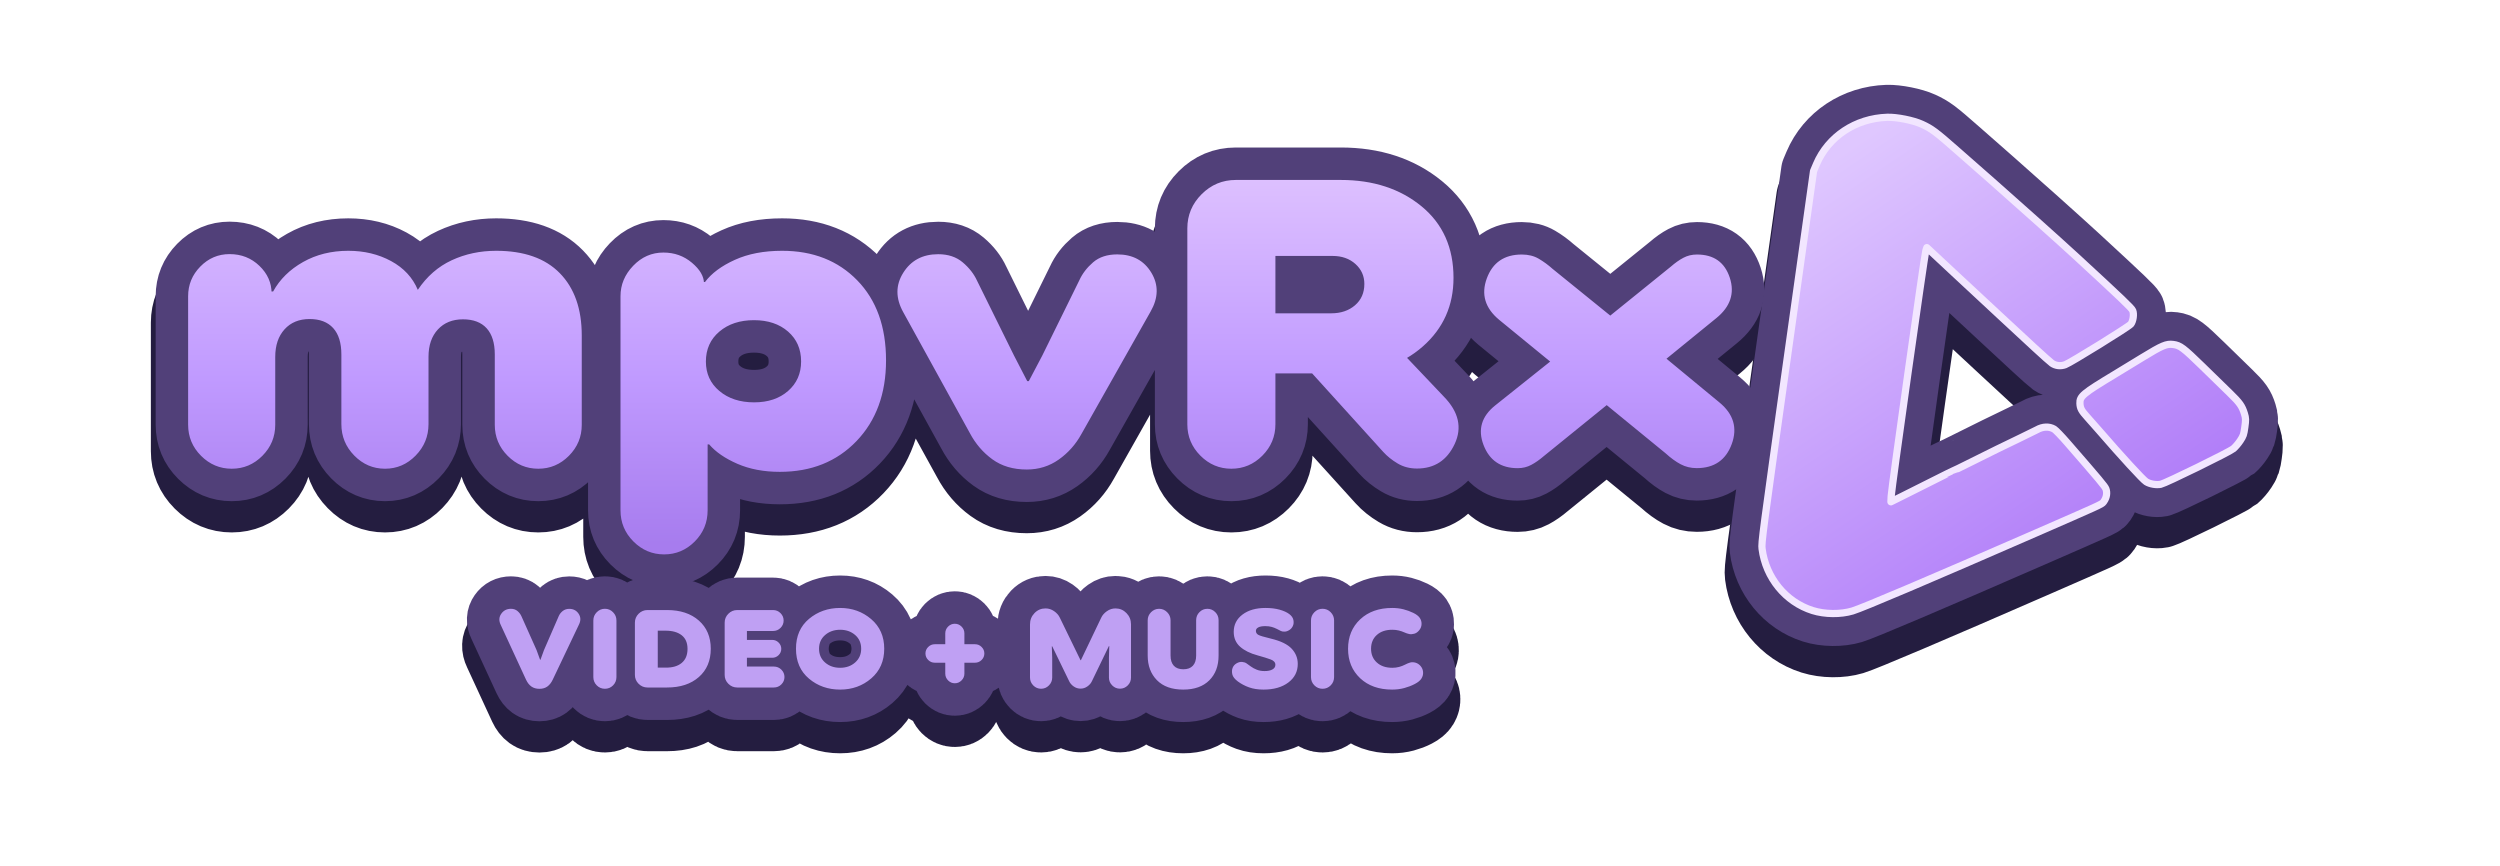
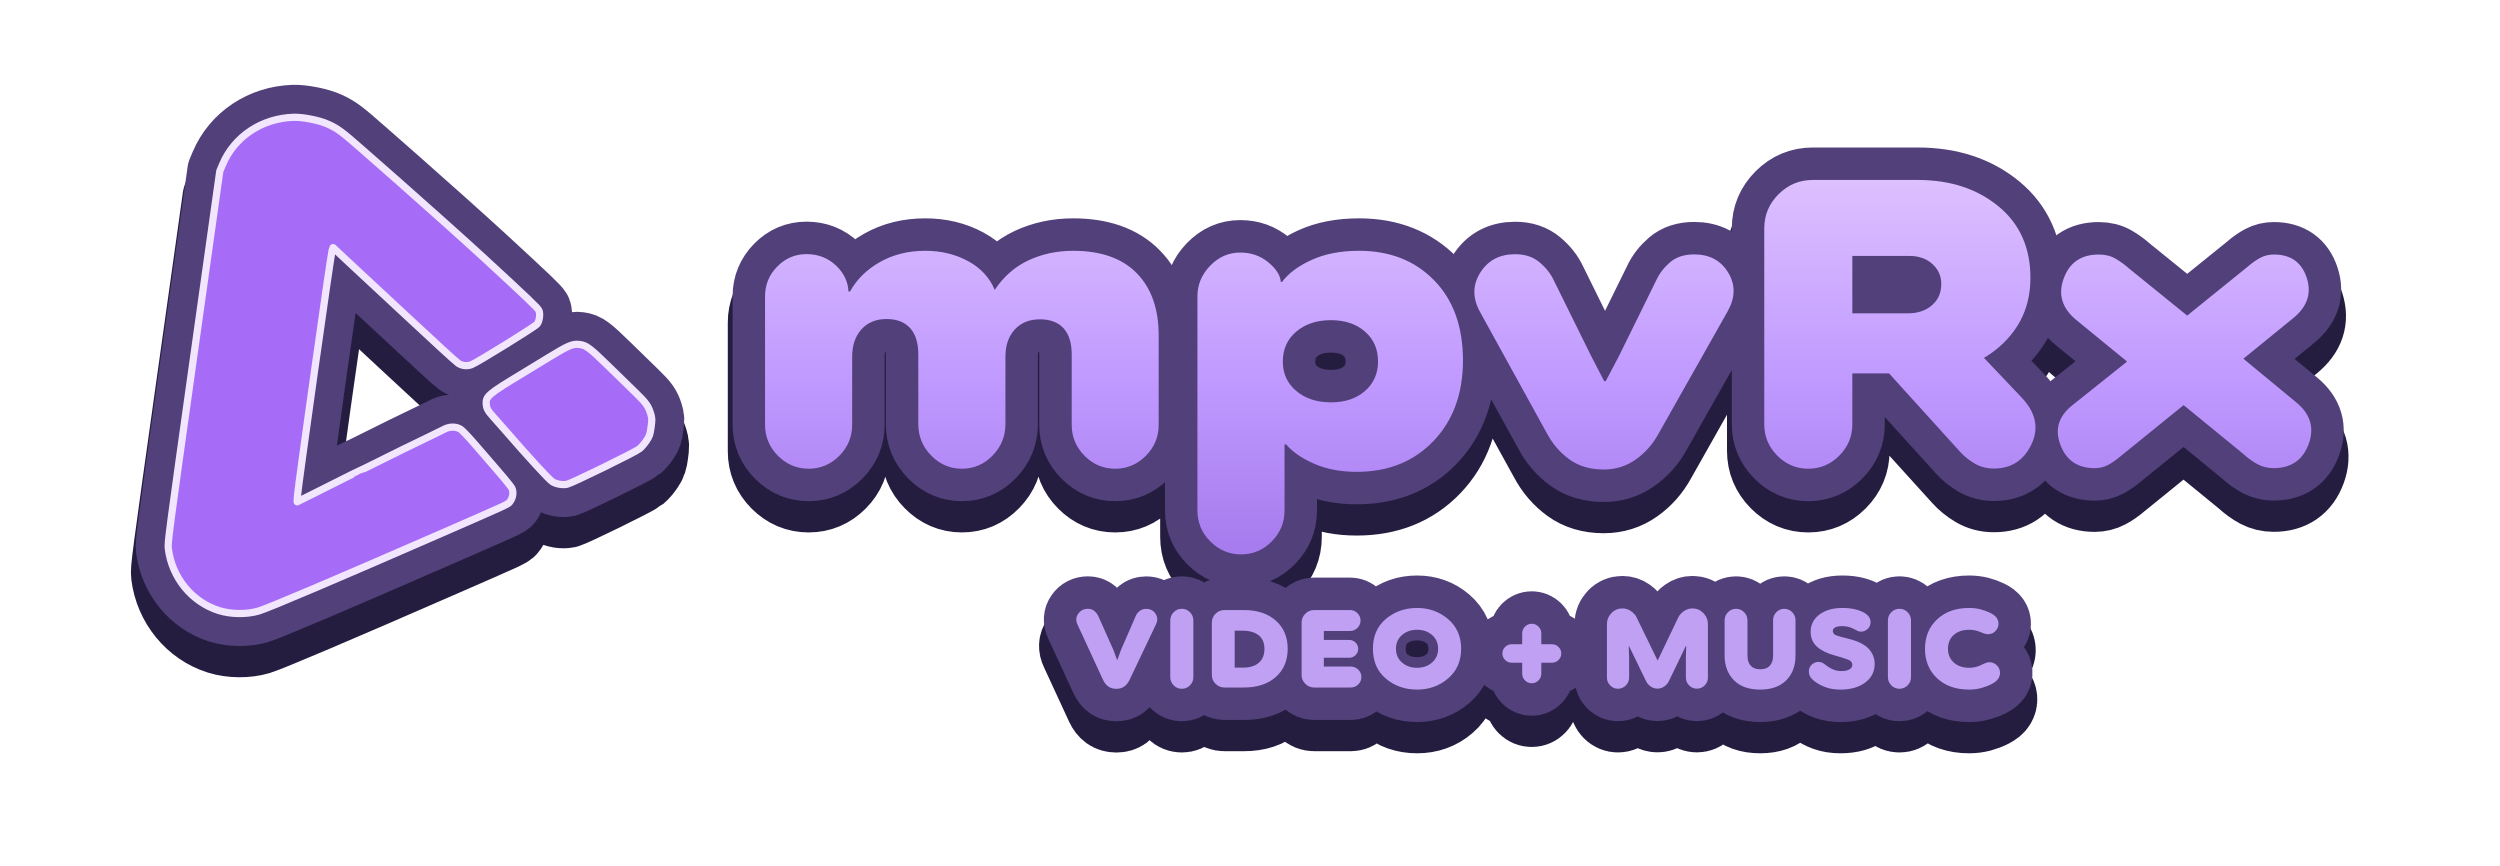
<svg xmlns="http://www.w3.org/2000/svg" width="1040" height="360" viewBox="0 0 1040 360" role="img" aria-labelledby="title description">
  <defs>
    <linearGradient id="lettering" x1="0" y1="63" x2="0" y2="226" gradientUnits="userSpaceOnUse">
      <stop stop-color="#E1C5FF" />
      <stop offset=".58" stop-color="#C09AFF" />
      <stop offset="1" stop-color="#A77CEE" />
    </linearGradient>
-     <linearGradient id="logo-color" x1="770" y1="61" x2="905" y2="260" gradientUnits="userSpaceOnUse">
+     <linearGradient id="logo-color" x1="107" y1="61" x2="242" y2="260" gradientUnits="userSpaceOnUse">
      <stop stop-color="#DFC7FF" />
      <stop offset="1" stop-color="#A66CF7" />
    </linearGradient>
-     <path id="name" d="M96.41 194.99Q89 194.99 83.63 189.61Q78.26 184.23 78.26 176.68V123.23Q78.26 116.05 83.34 110.88Q88.41 105.71 95.5 105.71H95.5Q102.83 105.71 107.9 110.58Q112.98 115.45 112.98 122.03V124.62L110.5 121.24H113.63Q117.78 113.69 126.05 109.01Q134.31 104.33 144.88 104.33Q154.81 104.33 162.7 108.61Q170.58 112.89 173.81 120.58Q179.42 112.21 187.9 108.27Q196.39 104.33 206.4 104.33Q223.78 104.33 232.89 113.65Q242.01 122.97 242.01 139.56V176.74Q242.01 184.23 236.67 189.61Q231.33 194.99 223.92 194.99H223.92Q216.51 194.99 211.17 189.61Q205.83 184.23 205.83 176.74V147.44Q205.83 140.31 202.45 136.57Q199.06 132.84 192.59 132.84Q186.08 132.84 182.17 137.04Q178.26 141.25 178.26 148.44V176.44Q178.26 184.05 172.91 189.52Q167.57 194.99 160.17 194.99Q152.75 194.99 147.38 189.52Q142.01 184.05 142.01 176.44V147.45Q142.01 140.26 138.61 136.49Q135.2 132.72 128.79 132.72Q122.24 132.72 118.37 137Q114.5 141.28 114.5 148.48V176.68Q114.5 184.23 109.16 189.61Q103.82 194.99 96.41 194.99ZM276.27 230.63Q268.87 230.63 263.5 225.25Q258.13 219.87 258.13 212.32V123.23Q258.13 116.05 263.41 110.56Q268.69 105.06 275.96 105.06Q282.81 105.06 287.83 109.29Q292.85 113.52 292.85 117.86V125.27L284.94 117.3H293.29Q297.36 111.88 305.67 108.11Q313.98 104.33 325.35 104.33Q344.63 104.33 356.61 116.62Q368.59 128.9 368.59 149.91Q368.59 170.68 356.31 183.49Q344.03 196.29 324.42 196.29Q314.45 196.29 306.74 192.94Q299.04 189.58 295.02 184.87H294.37V212.32Q294.37 219.87 289.03 225.25Q283.69 230.63 276.28 230.63ZM313.71 167.38Q322.42 167.38 327.84 162.64Q333.26 157.9 333.26 150.35Q333.26 142.67 327.83 137.93Q322.39 133.19 313.66 133.19Q304.87 133.19 299.26 137.94Q293.65 142.69 293.65 150.42Q293.65 157.95 299.27 162.66Q304.89 167.38 313.71 167.38ZM427.15 195.32Q418.65 195.32 412.82 191.07Q406.98 186.83 403.43 180.12L375.76 129.89Q370.91 121.17 375.76 113.46Q380.6 105.75 390.29 105.75Q396.49 105.75 400.51 109.16Q404.54 112.58 406.45 116.77L421.83 147.91L427.33 158.55H427.98L433.58 147.93L449 116.6Q450.91 112.41 454.73 109.12Q458.55 105.83 464.79 105.83Q474.38 105.83 478.96 113.44Q483.55 121.04 478.64 129.62L449.88 180.54Q446.32 187.02 440.45 191.17Q434.58 195.32 427.15 195.32ZM512.25 194.99Q504.76 194.99 499.35 189.54Q493.93 184.09 493.93 176.51V95.01Q493.93 86.74 499.87 80.8Q505.81 74.86 514.09 74.86H557.76Q577.99 74.86 591.33 85.8Q604.66 96.73 604.66 115.59Q604.66 132.86 591.93 144.09Q579.19 155.32 559.56 155.32H507.43V130.34H553.78Q559.8 130.34 563.69 126.99Q567.57 123.64 567.57 118.12Q567.57 113.16 563.86 109.82Q560.14 106.47 554.33 106.47H530.57V176.51Q530.57 184.09 525.16 189.54Q519.74 194.99 512.25 194.99ZM589.46 194.91Q584.95 194.91 581.41 192.8Q577.87 190.69 575.4 187.96L535.34 143.73L575.83 138.87L600.67 165.02Q609.92 174.52 605.14 184.71Q600.36 194.91 589.46 194.91ZM705.84 194.74Q702.19 194.74 699.17 193.14Q696.15 191.55 692.86 188.55L654.85 157.46L650.84 155.3L623.61 133.01Q614.86 125.73 618.51 115.81Q622.17 105.88 633.07 105.88Q637.15 105.88 640.13 107.64Q643.12 109.39 645.9 111.87L680.39 139.81L684.62 142.1L715.32 167.45Q724.08 174.69 720.41 184.71Q716.74 194.74 705.84 194.74ZM631.37 194.76Q620.84 194.76 617.15 185.12Q613.47 175.48 622 168.66L653.33 143.66L661.49 138.06L695.07 110.92Q697.76 108.57 700.3 107.23Q702.83 105.88 705.93 105.88Q716.44 105.88 719.6 115.55Q722.76 125.22 714 132.33L684.67 156.22L677.88 160.84L642.28 189.7Q639.54 192.05 636.99 193.4Q634.44 194.76 631.37 194.76Z" />
-     <path id="caption" d="M224.41 286.55Q222.39 286.55 221.03 285.57Q219.68 284.59 218.83 282.75L208.3 259.95Q207.07 257.39 208.52 255.33Q209.97 253.26 212.57 253.26Q214.2 253.26 215.32 254.23Q216.43 255.2 216.95 256.43L223.21 270.43L224.67 274.45H224.84L226.29 270.45L232.4 256.39Q232.93 255.12 234.06 254.2Q235.2 253.28 236.81 253.28Q239.34 253.28 240.7 255.3Q242.06 257.32 240.87 259.77L229.91 282.8Q229.04 284.62 227.7 285.59Q226.36 286.55 224.41 286.55ZM251.64 286.53Q249.65 286.53 248.24 285.11Q246.83 283.68 246.83 281.67V258.1Q246.83 256.11 248.25 254.68Q249.67 253.25 251.64 253.25Q253.61 253.25 255.02 254.68Q256.44 256.11 256.44 258.1V281.67Q256.44 283.7 255.03 285.12Q253.63 286.53 251.64 286.53ZM269.35 286Q267.21 286 265.66 284.46Q264.12 282.92 264.12 280.77V259Q264.12 256.86 265.66 255.32Q267.21 253.78 269.35 253.78H277.5Q285.77 253.78 290.72 258.15Q295.68 262.52 295.68 269.87Q295.68 277.3 290.72 281.65Q285.77 286 277.5 286ZM273.63 277.73H276.88Q281.17 277.79 283.59 275.78Q286.01 273.76 286.01 269.94Q286.01 266.18 283.59 264.27Q281.17 262.36 276.87 262.36H273.63ZM306.69 286Q304.54 286 303 284.46Q301.46 282.92 301.46 280.77V259Q301.46 256.86 303 255.32Q304.54 253.78 306.69 253.78H321.59Q323.41 253.78 324.7 255.07Q325.99 256.36 325.99 258.14Q325.99 259.92 324.7 261.21Q323.41 262.49 321.59 262.49H310.72V277.29H321.94Q323.75 277.29 325.05 278.57Q326.34 279.86 326.34 281.64Q326.34 283.42 325.05 284.71Q323.76 286 321.94 286ZM306.68 273.63V266.2H321.25Q322.8 266.2 323.9 267.3Q325.01 268.39 325.01 269.92Q325.01 271.44 323.9 272.54Q322.8 273.63 321.25 273.63ZM349.49 286.87Q341.94 286.87 336.54 282.32Q331.13 277.77 331.13 269.87Q331.13 261.97 336.56 257.44Q342 252.91 349.49 252.91Q356.97 252.91 362.4 257.54Q367.84 262.18 367.84 269.88Q367.84 277.56 362.44 282.21Q357.04 286.87 349.49 286.87ZM349.49 277.8Q353.23 277.8 355.74 275.59Q358.25 273.38 358.25 269.88Q358.25 266.33 355.74 264.16Q353.22 261.98 349.49 261.98Q345.79 261.98 343.25 264.17Q340.72 266.35 340.72 269.87Q340.72 273.41 343.23 275.6Q345.74 277.8 349.49 277.8ZM397.21 284.24Q395.58 284.24 394.4 283.05Q393.23 281.86 393.23 280.22V263.5Q393.23 261.85 394.4 260.66Q395.58 259.48 397.21 259.48Q398.83 259.48 400.01 260.66Q401.19 261.85 401.19 263.5V280.22Q401.19 281.86 400.01 283.05Q398.83 284.24 397.21 284.24ZM388.88 275.69Q387.27 275.69 386.13 274.55Q384.99 273.42 384.99 271.84Q384.99 270.27 386.13 269.14Q387.27 268 388.88 268H405.61Q407.21 268 408.35 269.14Q409.49 270.27 409.49 271.84Q409.49 273.42 408.35 274.55Q407.21 275.69 405.61 275.69ZM433.09 286.52Q431.2 286.52 429.84 285.14Q428.48 283.76 428.48 281.84V259.75Q428.48 256.99 430.36 255.04Q432.24 253.1 434.95 253.1Q436.87 253.1 438.52 254.25Q440.17 255.4 440.89 256.96L449.5 274.65H449.65L458.09 256.99Q458.79 255.44 460.45 254.27Q462.1 253.1 464.02 253.1Q466.72 253.1 468.61 255.04Q470.5 256.99 470.5 259.73V281.86Q470.5 283.77 469.15 285.13Q467.79 286.49 465.91 286.49Q464.03 286.49 462.68 285.13Q461.32 283.77 461.32 281.86V273.57L461.47 268.78H461.29L454.24 283.37Q453.66 284.64 452.36 285.55Q451.06 286.47 449.51 286.47Q447.96 286.47 446.65 285.56Q445.35 284.64 444.77 283.38L437.73 268.87H437.55L437.72 273.57V281.84Q437.72 283.76 436.35 285.14Q434.99 286.52 433.09 286.52ZM492.23 286.87Q485.12 286.87 481.28 282.95Q477.44 279.03 477.44 272.71V258.06Q477.44 256.09 478.84 254.68Q480.25 253.26 482.19 253.26Q484.13 253.26 485.54 254.68Q486.95 256.09 486.95 258.06V272.72Q486.95 275.47 488.31 276.95Q489.67 278.42 492.27 278.42Q494.86 278.42 496.23 276.95Q497.6 275.47 497.6 272.72V257.98Q497.6 256.04 498.97 254.65Q500.35 253.26 502.27 253.26Q504.18 253.26 505.56 254.65Q506.93 256.04 506.93 257.98V272.71Q506.93 279.17 503.07 283.02Q499.2 286.87 492.23 286.87ZM525.64 286.87Q522.17 286.87 519.57 285.93Q516.97 284.98 514.97 283.5Q512.96 282.01 512.64 280.51Q512.31 279.02 512.76 277.85Q513.2 276.67 514.39 275.96Q515.58 275.26 516.7 275.36Q517.82 275.46 518.55 275.96Q519.27 276.46 520.33 277.24Q521.38 278.02 522.81 278.59Q524.23 279.16 526.04 279.16Q528.14 279.17 529.35 278.48Q530.56 277.8 530.56 276.55Q530.56 275.09 528.67 274.36Q526.77 273.64 523.13 272.63Q518.52 271.39 515.88 269.03Q513.23 266.67 513.23 262.86Q513.23 258.4 516.88 255.65Q520.53 252.91 526.44 252.91Q529.75 252.91 532.27 253.61Q534.78 254.31 536.28 255.41Q537.78 256.51 538.06 257.94Q538.34 259.36 537.8 260.47Q537.26 261.57 536.29 262.14Q535.31 262.74 534.38 262.76Q533.45 262.79 532.85 262.49Q532.25 262.18 531.17 261.63Q530.08 261.08 528.97 260.78Q527.86 260.47 526.35 260.47Q524.43 260.47 523.44 261Q522.45 261.53 522.45 262.43Q522.45 263.49 523.39 264.06Q524.33 264.62 528.72 265.67Q534.77 267.12 537.32 269.84Q539.87 272.56 539.87 276.18Q539.87 280.97 535.95 283.92Q532.03 286.87 525.64 286.87ZM550.18 286.53Q548.2 286.53 546.78 285.11Q545.37 283.68 545.37 281.67V258.1Q545.37 256.11 546.79 254.68Q548.21 253.25 550.18 253.25Q552.15 253.25 553.57 254.68Q554.98 256.11 554.98 258.1V281.67Q554.98 283.7 553.57 285.12Q552.17 286.53 550.18 286.53ZM579.12 286.87Q570.85 286.87 565.82 282.14Q560.79 277.4 560.79 269.91Q560.79 262.38 565.84 257.64Q570.89 252.91 579.14 252.91Q581.63 252.91 583.82 253.46Q586.01 254.02 587.91 254.95Q589.81 255.87 590.61 257.02Q591.41 258.18 591.37 259.6Q591.34 261.02 590.42 262.15Q589.5 263.31 588.33 263.63Q587.15 263.96 586.2 263.75Q585.26 263.55 584.21 263.08Q583.16 262.6 581.91 262.29Q580.66 261.98 579.22 261.98Q575.15 261.98 572.76 264.14Q570.36 266.3 570.36 269.88Q570.36 273.43 572.77 275.61Q575.17 277.8 579.21 277.8Q580.72 277.8 582.04 277.44Q583.36 277.08 584.46 276.51Q585.56 275.93 586.57 275.63Q587.58 275.33 588.81 275.66Q590.03 276 590.96 277.06Q591.89 278.14 592 279.56Q592.11 280.99 591.33 282.25Q590.56 283.51 588.52 284.56Q586.49 285.61 584.13 286.24Q581.77 286.87 579.12 286.87Z" />
-     <path id="mark" d="M754.06 253.99C759.15 255.59 765.7 255.65 770.67 254.16C774.94 252.86 803.08 240.9 846.89 221.77C873.13 210.31 874.39 209.8 875.03 208.87C875.11 208.76 875.18 208.64 875.28 208.49C876.36 206.95 876.66 204.99 876.07 203.4C875.66 202.3 873.57 199.8 860.01 184.2C857.62 181.44 855.15 178.89 854.55 178.53C852.47 177.3 849.8 177.4 847.35 178.79C846.78 179.11 843.67 180.64 840.44 182.18C833.93 185.29 828.15 188.13 818.91 192.75C815.52 194.45 812.68 195.83 812.6 195.81C812.52 195.8 808.71 197.68 804.14 199.99C799.56 202.3 793.75 205.21 791.22 206.47L786.62 208.75L786.73 206.39C786.87 203.19 800.59 105.94 801.13 104.31L801.56 103.01L812.65 113.36C818.75 119.05 827.47 127.16 832.03 131.38C836.59 135.6 843.05 141.58 846.39 144.68C849.73 147.77 852.98 150.66 853.61 151.11C855.15 152.19 857.24 152.42 859.13 151.72C861.38 150.9 885.53 135.95 886.42 134.84C887.4 133.61 887.82 130.66 887.21 129.19C886.78 128.15 882.79 124.33 863.99 107C857.66 101.16 837.91 83.48 828.91 75.58C825.19 72.32 818.57 66.51 814.2 62.66C805.21 54.75 803.61 53.56 799.51 51.68C795.96 50.05 789.02 48.66 785.1 48.79C771.93 49.21 760.52 56.79 755.62 68.36L754.43 71.18L743.56 148.47C733.07 223.12 732.71 225.85 733.02 228.27C734.54 240.33 742.82 250.46 754.06 253.99ZM892.78 200.39C894.34 201.38 897.01 201.85 898.89 201.46C900.9 201.04 927.43 188.05 929.07 186.67C929.88 185.99 931.18 184.48 931.95 183.3C933.24 181.34 933.41 180.86 933.85 177.69C934.28 174.66 934.26 173.96 933.69 172.11C932.69 168.88 931.75 167.55 927.54 163.46C925.41 161.37 920.23 156.33 916.04 152.25C908.25 144.66 906.92 143.67 904.08 143.3C901.25 142.93 899.52 143.66 891.23 148.72C886.83 151.41 881.68 154.55 879.78 155.7C866.51 163.7 865.12 164.86 865.25 167.81C865.35 169.88 865.86 170.83 868.37 173.61C869.67 175.06 871.85 177.52 873.2 179.07C882.54 189.87 891.39 199.51 892.78 200.39Z" />
+     <path id="name" transform="translate(240 0)" d="M96.41 194.99Q89 194.99 83.63 189.61Q78.26 184.23 78.26 176.68V123.23Q78.26 116.05 83.34 110.88Q88.41 105.71 95.5 105.71H95.5Q102.83 105.71 107.9 110.58Q112.98 115.45 112.98 122.03V124.62L110.5 121.24H113.63Q117.78 113.69 126.05 109.01Q134.31 104.33 144.88 104.33Q154.81 104.33 162.7 108.61Q170.58 112.89 173.81 120.58Q179.42 112.21 187.9 108.27Q196.39 104.33 206.4 104.33Q223.78 104.33 232.89 113.65Q242.01 122.97 242.01 139.56V176.74Q242.01 184.23 236.67 189.61Q231.33 194.99 223.92 194.99H223.92Q216.51 194.99 211.17 189.61Q205.83 184.23 205.83 176.74V147.44Q205.83 140.31 202.45 136.57Q199.06 132.84 192.59 132.84Q186.08 132.84 182.17 137.04Q178.26 141.25 178.26 148.44V176.44Q178.26 184.05 172.91 189.52Q167.57 194.99 160.17 194.99Q152.75 194.99 147.38 189.52Q142.01 184.05 142.01 176.44V147.45Q142.01 140.26 138.61 136.49Q135.2 132.72 128.79 132.72Q122.24 132.72 118.37 137Q114.5 141.28 114.5 148.48V176.68Q114.5 184.23 109.16 189.61Q103.82 194.99 96.41 194.99ZM276.27 230.63Q268.87 230.63 263.5 225.25Q258.13 219.87 258.13 212.32V123.23Q258.13 116.05 263.41 110.56Q268.69 105.06 275.96 105.06Q282.81 105.06 287.83 109.29Q292.85 113.52 292.85 117.86V125.27L284.94 117.3H293.29Q297.36 111.88 305.67 108.11Q313.98 104.33 325.35 104.33Q344.63 104.33 356.61 116.62Q368.59 128.9 368.59 149.91Q368.59 170.68 356.31 183.49Q344.03 196.29 324.42 196.29Q314.45 196.29 306.74 192.94Q299.04 189.58 295.02 184.87H294.37V212.32Q294.37 219.87 289.03 225.25Q283.69 230.63 276.28 230.63ZM313.71 167.38Q322.42 167.38 327.84 162.64Q333.26 157.9 333.26 150.35Q333.26 142.67 327.83 137.93Q322.39 133.19 313.66 133.19Q304.87 133.19 299.26 137.94Q293.65 142.69 293.65 150.42Q293.65 157.95 299.27 162.66Q304.89 167.38 313.71 167.38ZM427.15 195.32Q418.65 195.32 412.82 191.07Q406.98 186.83 403.43 180.12L375.76 129.89Q370.91 121.17 375.76 113.46Q380.6 105.75 390.29 105.75Q396.49 105.75 400.51 109.16Q404.54 112.58 406.45 116.77L421.83 147.91L427.33 158.55H427.98L433.58 147.93L449 116.6Q450.91 112.41 454.73 109.12Q458.55 105.83 464.79 105.83Q474.38 105.83 478.96 113.44Q483.55 121.04 478.64 129.62L449.88 180.54Q446.32 187.02 440.45 191.17Q434.58 195.32 427.15 195.32ZM512.25 194.99Q504.76 194.99 499.35 189.54Q493.93 184.09 493.93 176.51V95.01Q493.93 86.74 499.87 80.8Q505.81 74.86 514.09 74.86H557.76Q577.99 74.86 591.33 85.8Q604.66 96.73 604.66 115.59Q604.66 132.86 591.93 144.09Q579.19 155.32 559.56 155.32H507.43V130.34H553.78Q559.8 130.34 563.69 126.99Q567.57 123.64 567.57 118.12Q567.57 113.16 563.86 109.82Q560.14 106.47 554.33 106.47H530.57V176.51Q530.57 184.09 525.16 189.54Q519.74 194.99 512.25 194.99ZM589.46 194.91Q584.95 194.91 581.41 192.8Q577.87 190.69 575.4 187.96L535.34 143.73L575.83 138.87L600.67 165.02Q609.92 174.52 605.14 184.71Q600.36 194.91 589.46 194.91ZM705.84 194.74Q702.19 194.74 699.17 193.14Q696.15 191.55 692.86 188.55L654.85 157.46L650.84 155.3L623.61 133.01Q614.86 125.73 618.51 115.81Q622.17 105.88 633.07 105.88Q637.15 105.88 640.13 107.64Q643.12 109.39 645.9 111.87L680.39 139.81L684.62 142.1L715.32 167.45Q724.08 174.69 720.41 184.71Q716.74 194.74 705.84 194.74ZM631.37 194.76Q620.84 194.76 617.15 185.12Q613.47 175.48 622 168.66L653.33 143.66L661.49 138.06L695.07 110.92Q697.76 108.57 700.3 107.23Q702.83 105.88 705.93 105.88Q716.44 105.88 719.6 115.55Q722.76 125.22 714 132.33L684.67 156.22L677.88 160.84L642.28 189.7Q639.54 192.05 636.99 193.4Q634.44 194.76 631.37 194.76Z" />
+     <path id="caption" transform="translate(240 0)" d="M224.41 286.55Q222.39 286.55 221.03 285.57Q219.68 284.59 218.83 282.75L208.3 259.95Q207.07 257.39 208.52 255.33Q209.97 253.26 212.57 253.26Q214.2 253.26 215.32 254.23Q216.43 255.2 216.95 256.43L223.21 270.43L224.67 274.45H224.84L226.29 270.45L232.4 256.39Q232.93 255.12 234.06 254.2Q235.2 253.28 236.81 253.28Q239.34 253.28 240.7 255.3Q242.06 257.32 240.87 259.77L229.91 282.8Q229.04 284.62 227.7 285.59Q226.36 286.55 224.41 286.55ZM251.64 286.53Q249.65 286.53 248.24 285.11Q246.83 283.68 246.83 281.67V258.1Q246.83 256.11 248.25 254.68Q249.67 253.25 251.64 253.25Q253.61 253.25 255.02 254.68Q256.44 256.11 256.44 258.1V281.67Q256.44 283.7 255.03 285.12Q253.63 286.53 251.64 286.53ZM269.35 286Q267.21 286 265.66 284.46Q264.12 282.92 264.12 280.77V259Q264.12 256.86 265.66 255.32Q267.21 253.78 269.35 253.78H277.5Q285.77 253.78 290.72 258.15Q295.68 262.52 295.68 269.87Q295.68 277.3 290.72 281.65Q285.77 286 277.5 286ZM273.63 277.73H276.88Q281.17 277.79 283.59 275.78Q286.01 273.76 286.01 269.94Q286.01 266.18 283.59 264.27Q281.17 262.36 276.87 262.36H273.63ZM306.69 286Q304.54 286 303 284.46Q301.46 282.92 301.46 280.77V259Q301.46 256.86 303 255.32Q304.54 253.78 306.69 253.78H321.59Q323.41 253.78 324.7 255.07Q325.99 256.36 325.99 258.14Q325.99 259.92 324.7 261.21Q323.41 262.49 321.59 262.49H310.72V277.29H321.94Q323.75 277.29 325.05 278.57Q326.34 279.86 326.34 281.64Q326.34 283.42 325.05 284.71Q323.76 286 321.94 286ZM306.68 273.63V266.2H321.25Q322.8 266.2 323.9 267.3Q325.01 268.39 325.01 269.92Q325.01 271.44 323.9 272.54Q322.8 273.63 321.25 273.63ZM349.49 286.87Q341.94 286.87 336.54 282.32Q331.13 277.77 331.13 269.87Q331.13 261.97 336.56 257.44Q342 252.91 349.49 252.91Q356.97 252.91 362.4 257.54Q367.84 262.18 367.84 269.88Q367.84 277.56 362.44 282.21Q357.04 286.87 349.49 286.87ZM349.49 277.8Q353.23 277.8 355.74 275.59Q358.25 273.38 358.25 269.88Q358.25 266.33 355.74 264.16Q353.22 261.98 349.49 261.98Q345.79 261.98 343.25 264.17Q340.72 266.35 340.72 269.87Q340.72 273.41 343.23 275.6Q345.74 277.8 349.49 277.8ZM397.21 284.24Q395.58 284.24 394.4 283.05Q393.23 281.86 393.23 280.22V263.5Q393.23 261.85 394.4 260.66Q395.58 259.48 397.21 259.48Q398.83 259.48 400.01 260.66Q401.19 261.85 401.19 263.5V280.22Q401.19 281.86 400.01 283.05Q398.83 284.24 397.21 284.24ZM388.88 275.69Q387.27 275.69 386.13 274.55Q384.99 273.42 384.99 271.84Q384.99 270.27 386.13 269.14Q387.27 268 388.88 268H405.61Q407.21 268 408.35 269.14Q409.49 270.27 409.49 271.84Q409.49 273.42 408.35 274.55Q407.21 275.69 405.61 275.69ZM433.09 286.52Q431.2 286.52 429.84 285.14Q428.48 283.76 428.48 281.84V259.75Q428.48 256.99 430.36 255.04Q432.24 253.1 434.95 253.1Q436.87 253.1 438.52 254.25Q440.17 255.4 440.89 256.96L449.5 274.65H449.65L458.09 256.99Q458.79 255.44 460.45 254.27Q462.1 253.1 464.02 253.1Q466.72 253.1 468.61 255.04Q470.5 256.99 470.5 259.73V281.86Q470.5 283.77 469.15 285.13Q467.79 286.49 465.91 286.49Q464.03 286.49 462.68 285.13Q461.32 283.77 461.32 281.86V273.57L461.47 268.78H461.29L454.24 283.37Q453.66 284.64 452.36 285.55Q451.06 286.47 449.51 286.47Q447.96 286.47 446.65 285.56Q445.35 284.64 444.77 283.38L437.73 268.87H437.55L437.72 273.57V281.84Q437.72 283.76 436.35 285.14Q434.99 286.52 433.09 286.52ZM492.23 286.87Q485.12 286.87 481.28 282.95Q477.44 279.03 477.44 272.71V258.06Q477.44 256.09 478.84 254.68Q480.25 253.26 482.19 253.26Q484.13 253.26 485.54 254.68Q486.95 256.09 486.95 258.06V272.72Q486.95 275.47 488.31 276.95Q489.67 278.42 492.27 278.42Q494.86 278.42 496.23 276.95Q497.6 275.47 497.6 272.72V257.98Q497.6 256.04 498.97 254.65Q500.35 253.26 502.27 253.26Q504.18 253.26 505.56 254.65Q506.93 256.04 506.93 257.98V272.71Q506.93 279.17 503.07 283.02Q499.2 286.87 492.23 286.87ZM525.64 286.87Q522.17 286.87 519.57 285.93Q516.97 284.98 514.97 283.5Q512.96 282.01 512.64 280.51Q512.31 279.02 512.76 277.85Q513.2 276.67 514.39 275.96Q515.58 275.26 516.7 275.36Q517.82 275.46 518.55 275.96Q519.27 276.46 520.33 277.24Q521.38 278.02 522.81 278.59Q524.23 279.16 526.04 279.16Q528.14 279.17 529.35 278.48Q530.56 277.8 530.56 276.55Q530.56 275.09 528.67 274.36Q526.77 273.64 523.13 272.63Q518.52 271.39 515.88 269.03Q513.23 266.67 513.23 262.86Q513.23 258.4 516.88 255.65Q520.53 252.91 526.44 252.91Q529.75 252.91 532.27 253.61Q534.78 254.31 536.28 255.41Q537.78 256.51 538.06 257.94Q538.34 259.36 537.8 260.47Q537.26 261.57 536.29 262.14Q535.31 262.74 534.38 262.76Q533.45 262.79 532.85 262.49Q532.25 262.18 531.17 261.63Q530.08 261.08 528.97 260.78Q527.86 260.47 526.35 260.47Q524.43 260.47 523.44 261Q522.45 261.53 522.45 262.43Q522.45 263.49 523.39 264.06Q524.33 264.62 528.72 265.67Q534.77 267.12 537.32 269.84Q539.87 272.56 539.87 276.18Q539.87 280.97 535.95 283.92Q532.03 286.87 525.64 286.87ZM550.18 286.53Q548.2 286.53 546.78 285.11Q545.37 283.68 545.37 281.67V258.1Q545.37 256.11 546.79 254.68Q548.21 253.25 550.18 253.25Q552.15 253.25 553.57 254.68Q554.98 256.11 554.98 258.1V281.67Q554.98 283.7 553.57 285.12Q552.17 286.53 550.18 286.53ZM579.12 286.87Q570.85 286.87 565.82 282.14Q560.79 277.4 560.79 269.91Q560.79 262.38 565.84 257.64Q570.89 252.91 579.14 252.91Q581.63 252.91 583.82 253.46Q586.01 254.02 587.91 254.95Q589.81 255.87 590.61 257.02Q591.41 258.18 591.37 259.6Q591.34 261.02 590.42 262.15Q589.5 263.31 588.33 263.63Q587.15 263.96 586.2 263.75Q585.26 263.55 584.21 263.08Q583.16 262.6 581.91 262.29Q580.66 261.98 579.22 261.98Q575.15 261.98 572.76 264.14Q570.36 266.3 570.36 269.88Q570.36 273.43 572.77 275.61Q575.17 277.8 579.21 277.8Q580.72 277.8 582.04 277.44Q583.36 277.08 584.46 276.51Q585.56 275.93 586.57 275.63Q587.58 275.33 588.81 275.66Q590.03 276 590.96 277.06Q591.89 278.14 592 279.56Q592.11 280.99 591.33 282.25Q590.56 283.51 588.52 284.56Q586.49 285.61 584.13 286.24Q581.77 286.87 579.12 286.87Z" />
+     <path id="mark" transform="translate(-663 0)" d="M754.06 253.99C759.15 255.59 765.7 255.65 770.67 254.16C774.94 252.86 803.08 240.9 846.89 221.77C873.13 210.31 874.39 209.8 875.03 208.87C875.11 208.76 875.18 208.64 875.28 208.49C876.36 206.95 876.66 204.99 876.07 203.4C875.66 202.3 873.57 199.8 860.01 184.2C857.62 181.44 855.15 178.89 854.55 178.53C852.47 177.3 849.8 177.4 847.35 178.79C846.78 179.11 843.67 180.64 840.44 182.18C833.93 185.29 828.15 188.13 818.91 192.75C815.52 194.45 812.68 195.83 812.6 195.81C812.52 195.8 808.71 197.68 804.14 199.99C799.56 202.3 793.75 205.21 791.22 206.47L786.62 208.75L786.73 206.39C786.87 203.19 800.59 105.94 801.13 104.31L801.56 103.01L812.65 113.36C818.75 119.05 827.47 127.16 832.03 131.38C836.59 135.6 843.05 141.58 846.39 144.68C849.73 147.77 852.98 150.66 853.61 151.11C855.15 152.19 857.24 152.42 859.13 151.72C861.38 150.9 885.53 135.95 886.42 134.84C887.4 133.61 887.82 130.66 887.21 129.19C886.78 128.15 882.79 124.33 863.99 107C857.66 101.16 837.91 83.48 828.91 75.58C825.19 72.32 818.57 66.51 814.2 62.66C805.21 54.75 803.61 53.56 799.51 51.68C795.96 50.05 789.02 48.66 785.1 48.79C771.93 49.21 760.52 56.79 755.62 68.36L754.43 71.18L743.56 148.47C733.07 223.12 732.71 225.85 733.02 228.27C734.54 240.33 742.82 250.46 754.06 253.99ZM892.78 200.39C894.34 201.38 897.01 201.85 898.89 201.46C900.9 201.04 927.43 188.05 929.07 186.67C929.88 185.99 931.18 184.48 931.95 183.3C933.24 181.34 933.41 180.86 933.85 177.69C934.28 174.66 934.26 173.96 933.69 172.11C932.69 168.88 931.75 167.55 927.54 163.46C925.41 161.37 920.23 156.33 916.04 152.25C908.25 144.66 906.92 143.67 904.08 143.3C901.25 142.93 899.52 143.66 891.23 148.72C886.83 151.41 881.68 154.55 879.78 155.7C866.51 163.7 865.12 164.86 865.25 167.81C865.35 169.88 865.86 170.83 868.37 173.61C869.67 175.06 871.85 177.52 873.2 179.07C882.54 189.87 891.39 199.51 892.78 200.39Z" />
    <g id="sticker">
      <use href="#name" />
      <use href="#caption" />
      <use href="#mark" />
    </g>
  </defs>
  <g stroke-linejoin="round" stroke-linecap="round">
    <use href="#sticker" transform="translate(0 11)" fill="#241D40" stroke="#241D40" stroke-width="31" />
    <use href="#sticker" fill="#514079" stroke="#514079" stroke-width="27" />
    <use href="#name" fill="url(#lettering)" />
    <use href="#caption" fill="#BFA0F3" />
    <use href="#mark" fill="url(#logo-color)" stroke="#F2E6FF" stroke-width="3" />
  </g>
</svg>
